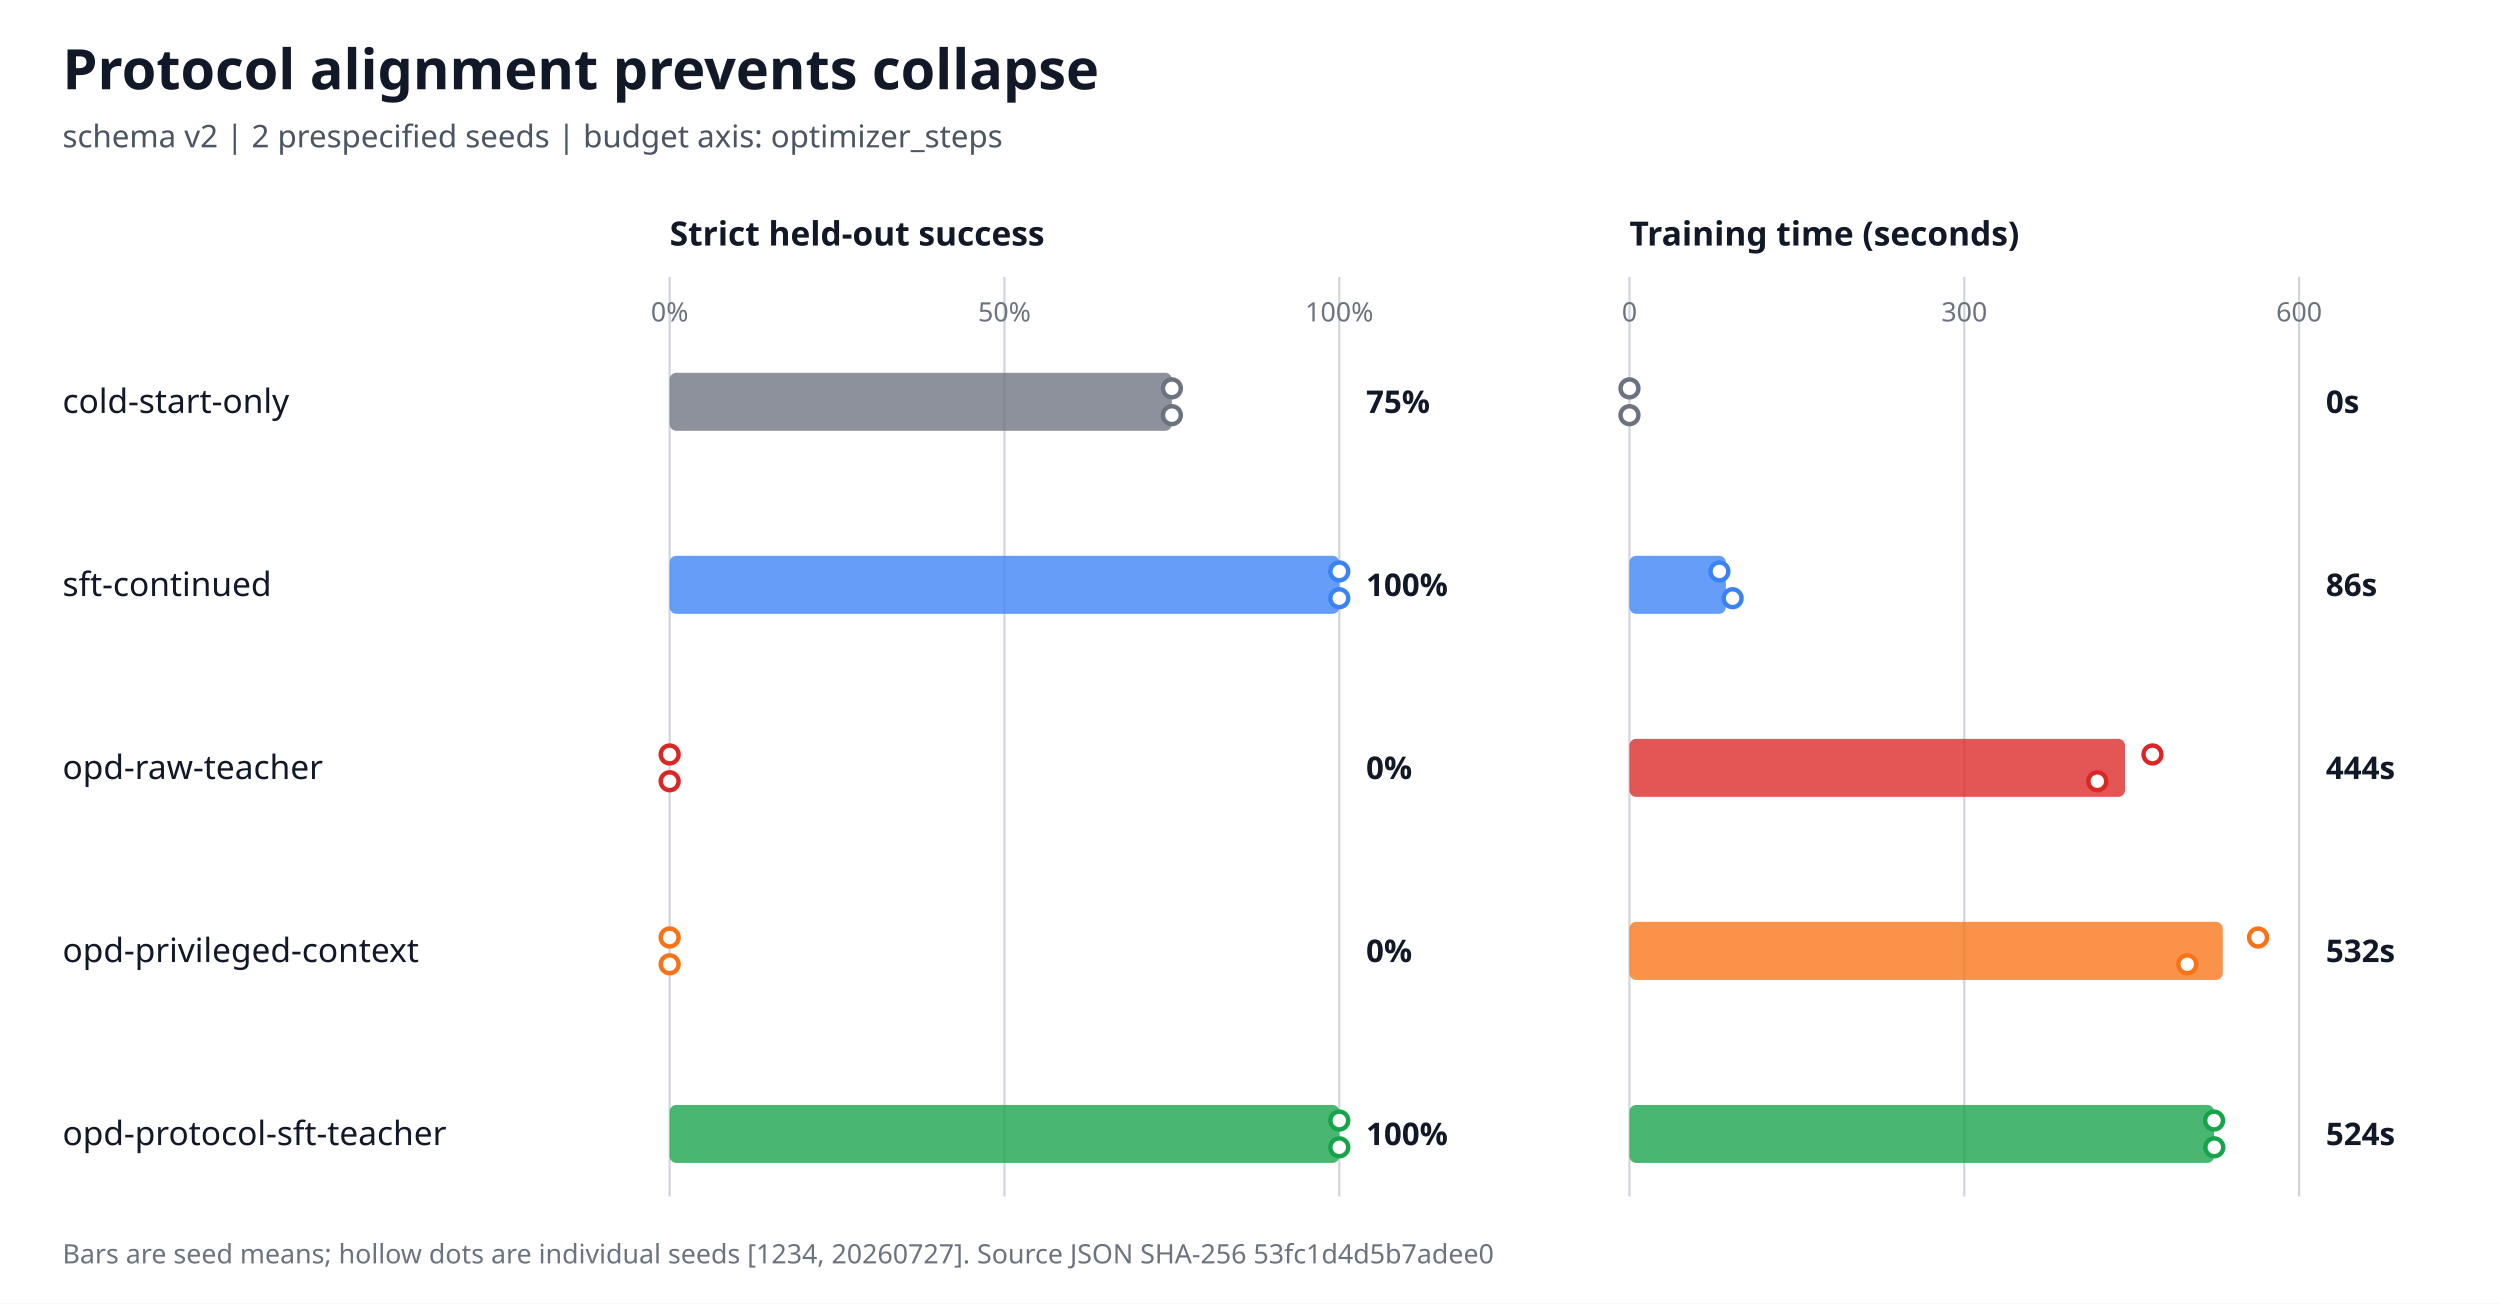
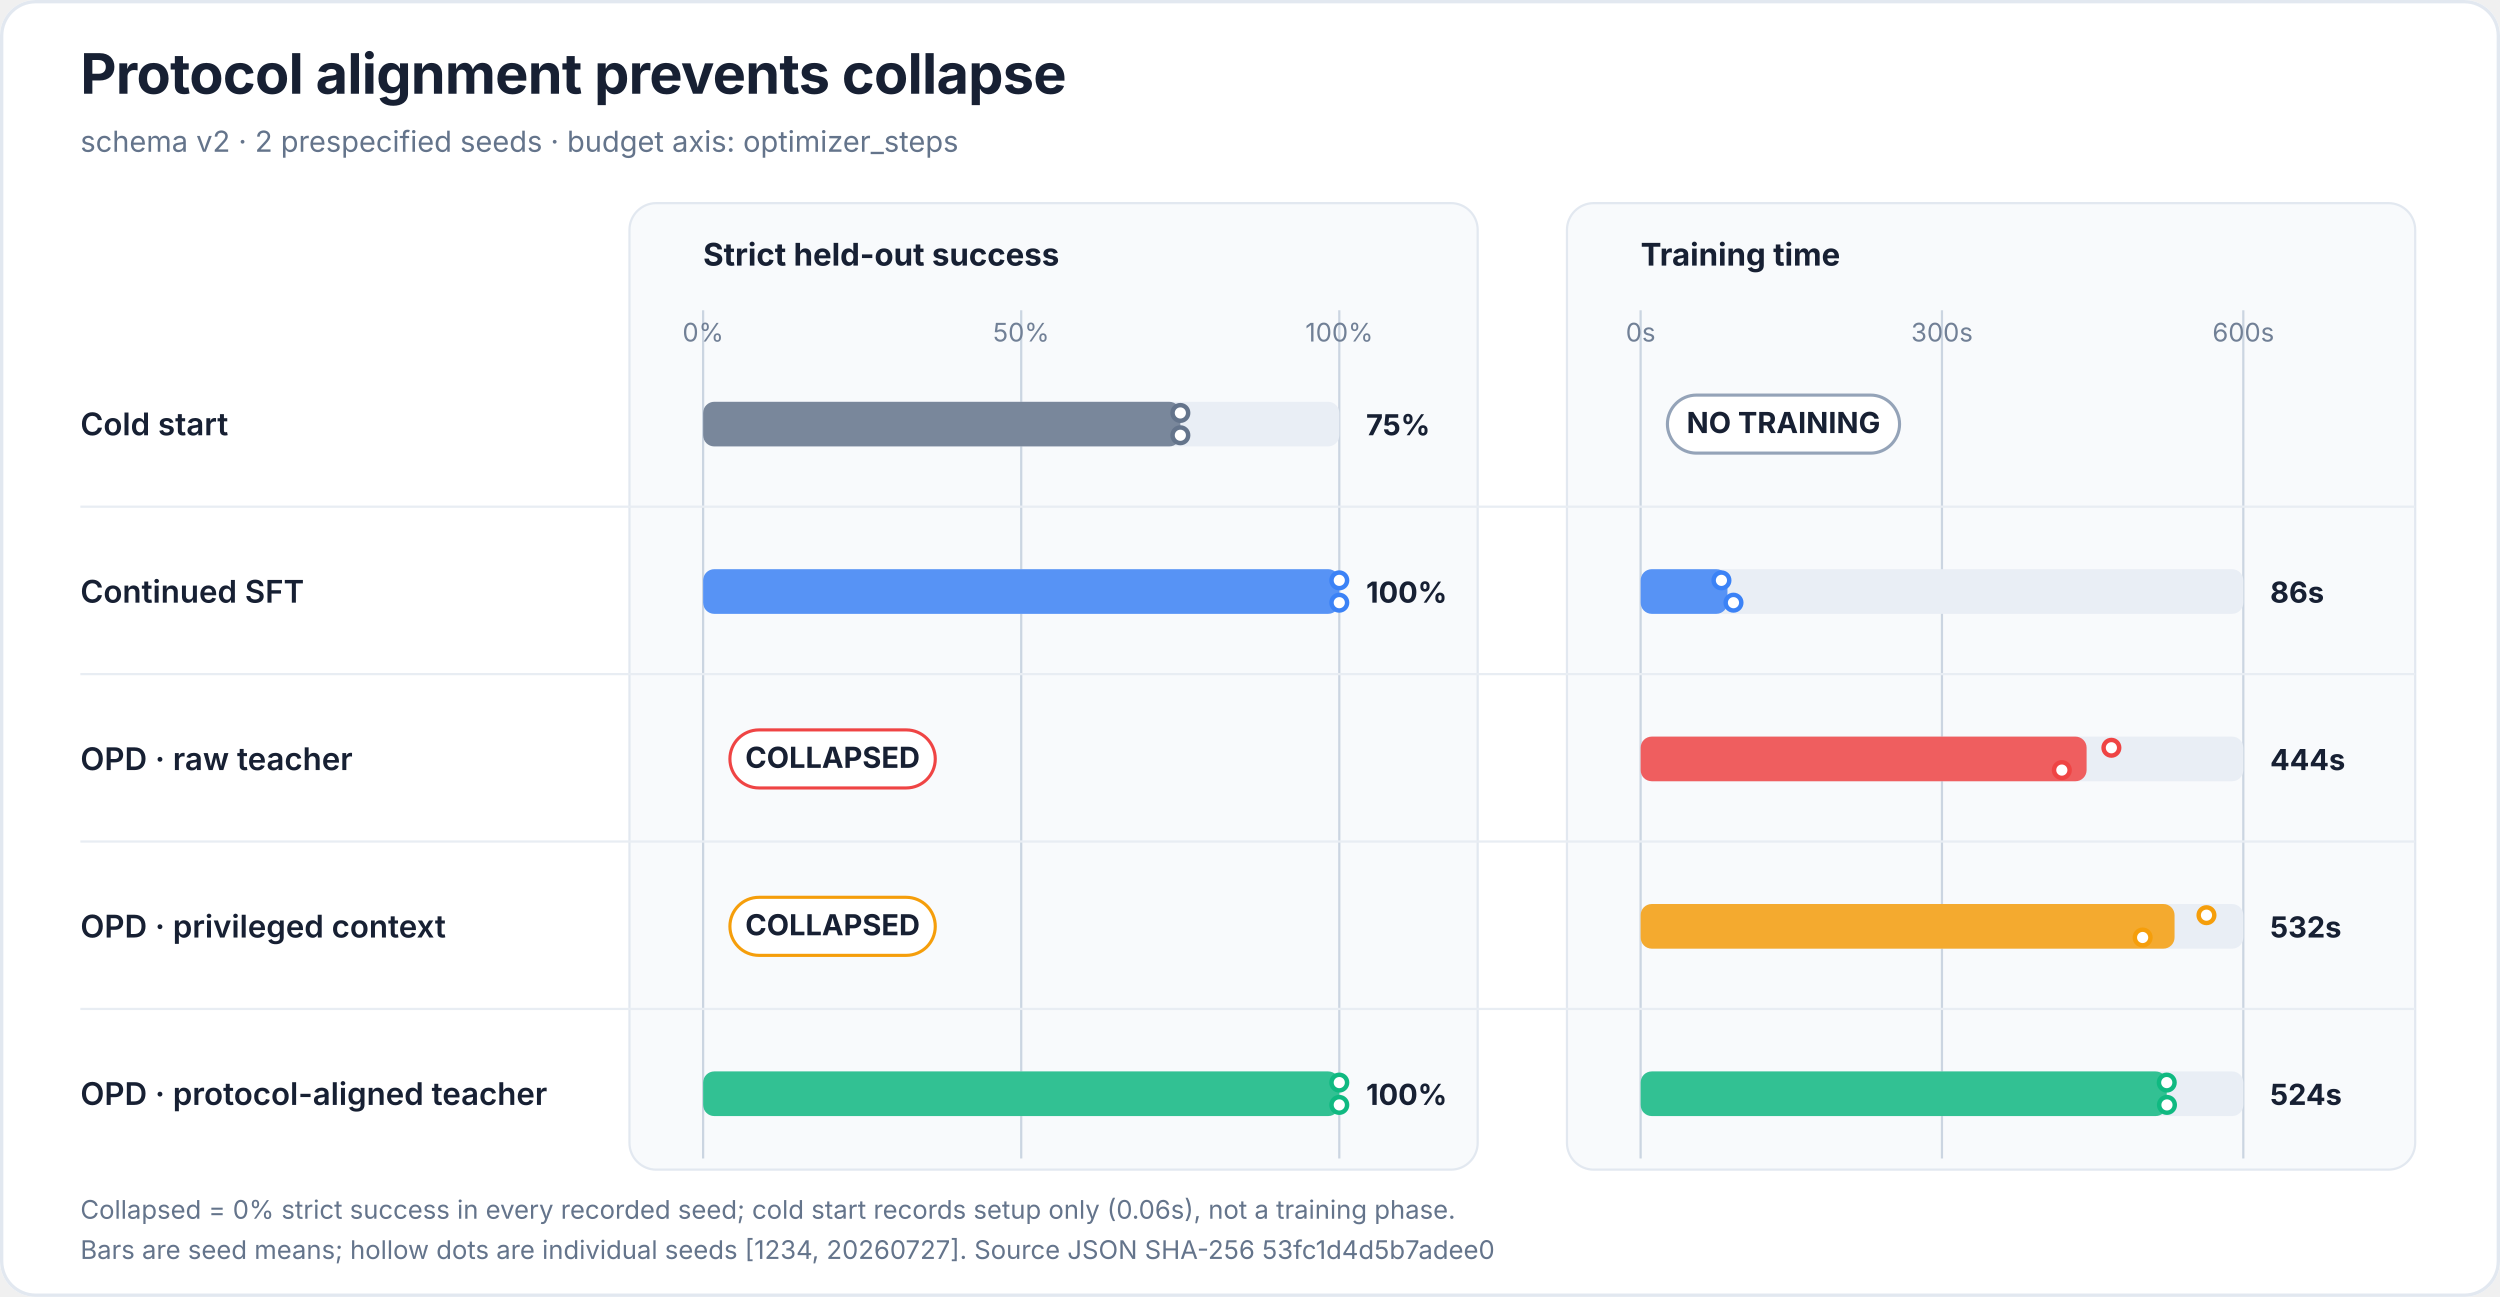
- <svg xmlns="http://www.w3.org/2000/svg" width="1120" height="584" viewBox="0 0 1120 584" role="img" aria-labelledby="benchmark-title benchmark-desc">
-   <style>text{font-family:ui-sans-serif,system-ui,sans-serif;fill:#111827}.title{font-size:25px;font-weight:600}.sub{font-size:14px;fill:#4b5563}.head{font-size:15px;font-weight:600}.label{font-size:15px}.value{font-size:14px;font-weight:600}.axis{font-size:12px;fill:#6b7280}.grid{stroke:#d1d5db;stroke-width:1}.dot{fill:#fff;stroke-width:2}</style>
-   <rect width="100%" height="100%" fill="#ffffff" />
-   <text class="title" x="28" y="40">Protocol alignment prevents collapse</text>
-   <text class="sub" x="28" y="66">schema v2 | 2 prespecified seeds | budget axis: optimizer_steps</text>
-   <text class="head" x="300" y="110">Strict held-out success</text>
-   <text class="head" x="730" y="110">Training time (seconds)</text>
-   <line class="grid" x1="300.0" y1="124" x2="300.0" y2="536" />
-   <text class="axis" x="300.0" y="144" text-anchor="middle">0%</text>
-   <line class="grid" x1="450.0" y1="124" x2="450.0" y2="536" />
-   <text class="axis" x="450.0" y="144" text-anchor="middle">50%</text>
-   <line class="grid" x1="600.0" y1="124" x2="600.0" y2="536" />
-   <text class="axis" x="600.0" y="144" text-anchor="middle">100%</text>
-   <line class="grid" x1="730.0" y1="124" x2="730.0" y2="536" />
-   <text class="axis" x="730.0" y="144" text-anchor="middle">0</text>
-   <line class="grid" x1="880.0" y1="124" x2="880.0" y2="536" />
-   <text class="axis" x="880.0" y="144" text-anchor="middle">300</text>
-   <line class="grid" x1="1030.0" y1="124" x2="1030.0" y2="536" />
-   <text class="axis" x="1030.0" y="144" text-anchor="middle">600</text>
+ <svg xmlns="http://www.w3.org/2000/svg" width="1120" height="581" viewBox="0 0 1120 581" role="img" aria-labelledby="benchmark-title benchmark-desc">
+   <style>text{font-family:Inter,ui-sans-serif,system-ui,-apple-system,Segoe UI,sans-serif;fill:#172033}.title{font-size:25px;font-weight:750;letter-spacing:-.3px}.sub{font-size:13px;fill:#64748b}.head{font-size:14px;font-weight:700}.label{font-size:14px;font-weight:560}.value{font-size:13px;font-weight:700}.axis{font-size:11.5px;fill:#718096}.note{font-size:11.5px;fill:#64748b}.panel{fill:#f8fafc;stroke:#e2e8f0}.track{fill:#e9eef5}.grid{stroke:#cbd5e1;stroke-width:1}.separator{stroke:#e8edf3;stroke-width:1}.dot{fill:#fff;stroke-width:2}.pill{fill:#fff;stroke-width:1.4}</style>
+   <rect width="100%" height="100%" rx="16" fill="#ffffff" />
+   <rect x=".75" y=".75" width="1118.5" height="579.5" rx="15.25" fill="none" stroke="#e2e8f0" stroke-width="1.5" />
+   <text class="title" x="36" y="42">Protocol alignment prevents collapse</text>
+   <text class="sub" x="36" y="68">schema v2  ·  2 prespecified seeds  ·  budget axis: optimizer_steps</text>
+   <rect class="panel" x="282" y="91" width="380" height="433" rx="12" />
+   <rect class="panel" x="702" y="91" width="380" height="433" rx="12" />
+   <text class="head" x="315" y="119">Strict held-out success</text>
+   <text class="head" x="735" y="119">Training time</text>
+   <line class="grid" x1="315.0" y1="139" x2="315.0" y2="519" />
+   <text class="axis" x="315.0" y="153" text-anchor="middle">0%</text>
+   <line class="grid" x1="457.5" y1="139" x2="457.5" y2="519" />
+   <text class="axis" x="457.5" y="153" text-anchor="middle">50%</text>
+   <line class="grid" x1="600.0" y1="139" x2="600.0" y2="519" />
+   <text class="axis" x="600.0" y="153" text-anchor="middle">100%</text>
+   <line class="grid" x1="735.0" y1="139" x2="735.0" y2="519" />
+   <text class="axis" x="735.0" y="153" text-anchor="middle">0s</text>
+   <line class="grid" x1="870.0" y1="139" x2="870.0" y2="519" />
+   <text class="axis" x="870.0" y="153" text-anchor="middle">300s</text>
+   <line class="grid" x1="1005.0" y1="139" x2="1005.0" y2="519" />
+   <text class="axis" x="1005.0" y="153" text-anchor="middle">600s</text>
  <g data-arm="cold-start-only" data-success-mean="0.750000" data-train-seconds-mean="0.061326">
-     <text class="label" x="28" y="185">cold-start-only</text>
-     <rect x="300" y="167" width="225.0" height="26" rx="3" fill="#6b7280" opacity="0.78" />
-     <circle class="dot" cx="525.0" cy="174" r="4" stroke="#6b7280" />
-     <circle class="dot" cx="525.0" cy="186" r="4" stroke="#6b7280" />
-     <text class="value" x="612" y="185">75%</text>
-     <rect x="730" y="167" width="0.0" height="26" rx="3" fill="#6b7280" opacity="0.78" />
-     <circle class="dot" cx="730.0" cy="174" r="4" stroke="#6b7280" />
-     <circle class="dot" cx="730.0" cy="186" r="4" stroke="#6b7280" />
-     <text class="value" x="1042" y="185">0s</text>
+     <text class="label" x="36" y="195">Cold start</text>
+     <rect class="track" x="315" y="180" width="285" height="20" rx="5" />
+     <rect x="315" y="180" width="213.8" height="20" rx="5" fill="#64748b" opacity=".84" />
+     <circle class="dot" cx="528.8" cy="185" r="3.5" stroke="#64748b" />
+     <circle class="dot" cx="528.8" cy="195" r="3.5" stroke="#64748b" />
+     <text class="value" x="612" y="195">75%</text>
+     <rect class="pill" x="747" y="177" width="104" height="26" rx="13" stroke="#94a3b8" />
+     <text class="value" x="799" y="194" text-anchor="middle" fill="#64748b">NO TRAINING</text>
  </g>
+   <line class="separator" x1="36" y1="227" x2="1082" y2="227" />
  <g data-arm="sft-continued" data-success-mean="1.000000" data-train-seconds-mean="86.439230">
-     <text class="label" x="28" y="267">sft-continued</text>
-     <rect x="300" y="249" width="300.0" height="26" rx="3" fill="#3b82f6" opacity="0.78" />
-     <circle class="dot" cx="600.0" cy="256" r="4" stroke="#3b82f6" />
-     <circle class="dot" cx="600.0" cy="268" r="4" stroke="#3b82f6" />
-     <text class="value" x="612" y="267">100%</text>
-     <rect x="730" y="249" width="43.2" height="26" rx="3" fill="#3b82f6" opacity="0.78" />
-     <circle class="dot" cx="770.3" cy="256" r="4" stroke="#3b82f6" />
-     <circle class="dot" cx="776.2" cy="268" r="4" stroke="#3b82f6" />
-     <text class="value" x="1042" y="267">86s</text>
+     <text class="label" x="36" y="270">Continued SFT</text>
+     <rect class="track" x="315" y="255" width="285" height="20" rx="5" />
+     <rect x="315" y="255" width="285.0" height="20" rx="5" fill="#3b82f6" opacity=".84" />
+     <circle class="dot" cx="600.0" cy="260" r="3.5" stroke="#3b82f6" />
+     <circle class="dot" cx="600.0" cy="270" r="3.5" stroke="#3b82f6" />
+     <text class="value" x="612" y="270">100%</text>
+     <rect class="track" x="735" y="255" width="270" height="20" rx="5" />
+     <rect x="735" y="255" width="38.9" height="20" rx="5" fill="#3b82f6" opacity=".84" />
+     <circle class="dot" cx="771.2" cy="260" r="3.5" stroke="#3b82f6" />
+     <circle class="dot" cx="776.6" cy="270" r="3.5" stroke="#3b82f6" />
+     <text class="value" x="1017" y="270">86s</text>
  </g>
+   <line class="separator" x1="36" y1="302" x2="1082" y2="302" />
  <g data-arm="opd-raw-teacher" data-success-mean="0.000000" data-train-seconds-mean="443.953792">
-     <text class="label" x="28" y="349">opd-raw-teacher</text>
-     <rect x="300" y="331" width="0.0" height="26" rx="3" fill="#dc2626" opacity="0.78" />
-     <circle class="dot" cx="300.0" cy="338" r="4" stroke="#dc2626" />
-     <circle class="dot" cx="300.0" cy="350" r="4" stroke="#dc2626" />
-     <text class="value" x="612" y="349">0%</text>
-     <rect x="730" y="331" width="222.0" height="26" rx="3" fill="#dc2626" opacity="0.78" />
-     <circle class="dot" cx="964.3" cy="338" r="4" stroke="#dc2626" />
-     <circle class="dot" cx="939.6" cy="350" r="4" stroke="#dc2626" />
-     <text class="value" x="1042" y="349">444s</text>
+     <text class="label" x="36" y="345">OPD · raw teacher</text>
+     <rect class="pill" x="327" y="327" width="92" height="26" rx="13" stroke="#ef4444" />
+     <text class="value" x="373" y="344" text-anchor="middle" fill="#ef4444">COLLAPSED</text>
+     <rect class="track" x="735" y="330" width="270" height="20" rx="5" />
+     <rect x="735" y="330" width="199.8" height="20" rx="5" fill="#ef4444" opacity=".84" />
+     <circle class="dot" cx="945.9" cy="335" r="3.5" stroke="#ef4444" />
+     <circle class="dot" cx="923.7" cy="345" r="3.5" stroke="#ef4444" />
+     <text class="value" x="1017" y="345">444s</text>
  </g>
+   <line class="separator" x1="36" y1="377" x2="1082" y2="377" />
  <g data-arm="opd-privileged-context" data-success-mean="0.000000" data-train-seconds-mean="531.523058">
-     <text class="label" x="28" y="431">opd-privileged-context</text>
-     <rect x="300" y="413" width="0.0" height="26" rx="3" fill="#f97316" opacity="0.78" />
-     <circle class="dot" cx="300.0" cy="420" r="4" stroke="#f97316" />
-     <circle class="dot" cx="300.0" cy="432" r="4" stroke="#f97316" />
-     <text class="value" x="612" y="431">0%</text>
-     <rect x="730" y="413" width="265.8" height="26" rx="3" fill="#f97316" opacity="0.78" />
-     <circle class="dot" cx="1011.6" cy="420" r="4" stroke="#f97316" />
-     <circle class="dot" cx="979.9" cy="432" r="4" stroke="#f97316" />
-     <text class="value" x="1042" y="431">532s</text>
+     <text class="label" x="36" y="420">OPD · privileged context</text>
+     <rect class="pill" x="327" y="402" width="92" height="26" rx="13" stroke="#f59e0b" />
+     <text class="value" x="373" y="419" text-anchor="middle" fill="#f59e0b">COLLAPSED</text>
+     <rect class="track" x="735" y="405" width="270" height="20" rx="5" />
+     <rect x="735" y="405" width="239.2" height="20" rx="5" fill="#f59e0b" opacity=".84" />
+     <circle class="dot" cx="988.5" cy="410" r="3.5" stroke="#f59e0b" />
+     <circle class="dot" cx="959.9" cy="420" r="3.5" stroke="#f59e0b" />
+     <text class="value" x="1017" y="420">532s</text>
  </g>
+   <line class="separator" x1="36" y1="452" x2="1082" y2="452" />
  <g data-arm="opd-protocol-sft-teacher" data-success-mean="1.000000" data-train-seconds-mean="523.820241">
-     <text class="label" x="28" y="513">opd-protocol-sft-teacher</text>
-     <rect x="300" y="495" width="300.0" height="26" rx="3" fill="#16a34a" opacity="0.78" />
-     <circle class="dot" cx="600.0" cy="502" r="4" stroke="#16a34a" />
-     <circle class="dot" cx="600.0" cy="514" r="4" stroke="#16a34a" />
-     <text class="value" x="612" y="513">100%</text>
-     <rect x="730" y="495" width="261.9" height="26" rx="3" fill="#16a34a" opacity="0.78" />
-     <circle class="dot" cx="991.9" cy="502" r="4" stroke="#16a34a" />
-     <circle class="dot" cx="992.0" cy="514" r="4" stroke="#16a34a" />
-     <text class="value" x="1042" y="513">524s</text>
+     <text class="label" x="36" y="495">OPD · protocol-aligned teacher</text>
+     <rect class="track" x="315" y="480" width="285" height="20" rx="5" />
+     <rect x="315" y="480" width="285.0" height="20" rx="5" fill="#10b981" opacity=".84" />
+     <circle class="dot" cx="600.0" cy="485" r="3.5" stroke="#10b981" />
+     <circle class="dot" cx="600.0" cy="495" r="3.5" stroke="#10b981" />
+     <text class="value" x="612" y="495">100%</text>
+     <rect class="track" x="735" y="480" width="270" height="20" rx="5" />
+     <rect x="735" y="480" width="235.7" height="20" rx="5" fill="#10b981" opacity=".84" />
+     <circle class="dot" cx="970.7" cy="485" r="3.5" stroke="#10b981" />
+     <circle class="dot" cx="970.8" cy="495" r="3.5" stroke="#10b981" />
+     <text class="value" x="1017" y="495">524s</text>
  </g>
-   <text class="axis" x="28" y="566">Bars are seed means; hollow dots are individual seeds [1234, 20260727]. Source JSON SHA-256 53fc1d4d5b7adee0</text>
+   <text class="note" x="36" y="546">Collapsed = 0% strict success in every recorded seed; cold start records setup only (0.06s), not a training phase.</text>
+   <text class="note" x="36" y="564">Bars are seed means; hollow dots are individual seeds [1234, 20260727]. Source JSON SHA-256 53fc1d4d5b7adee0</text>
</svg>
